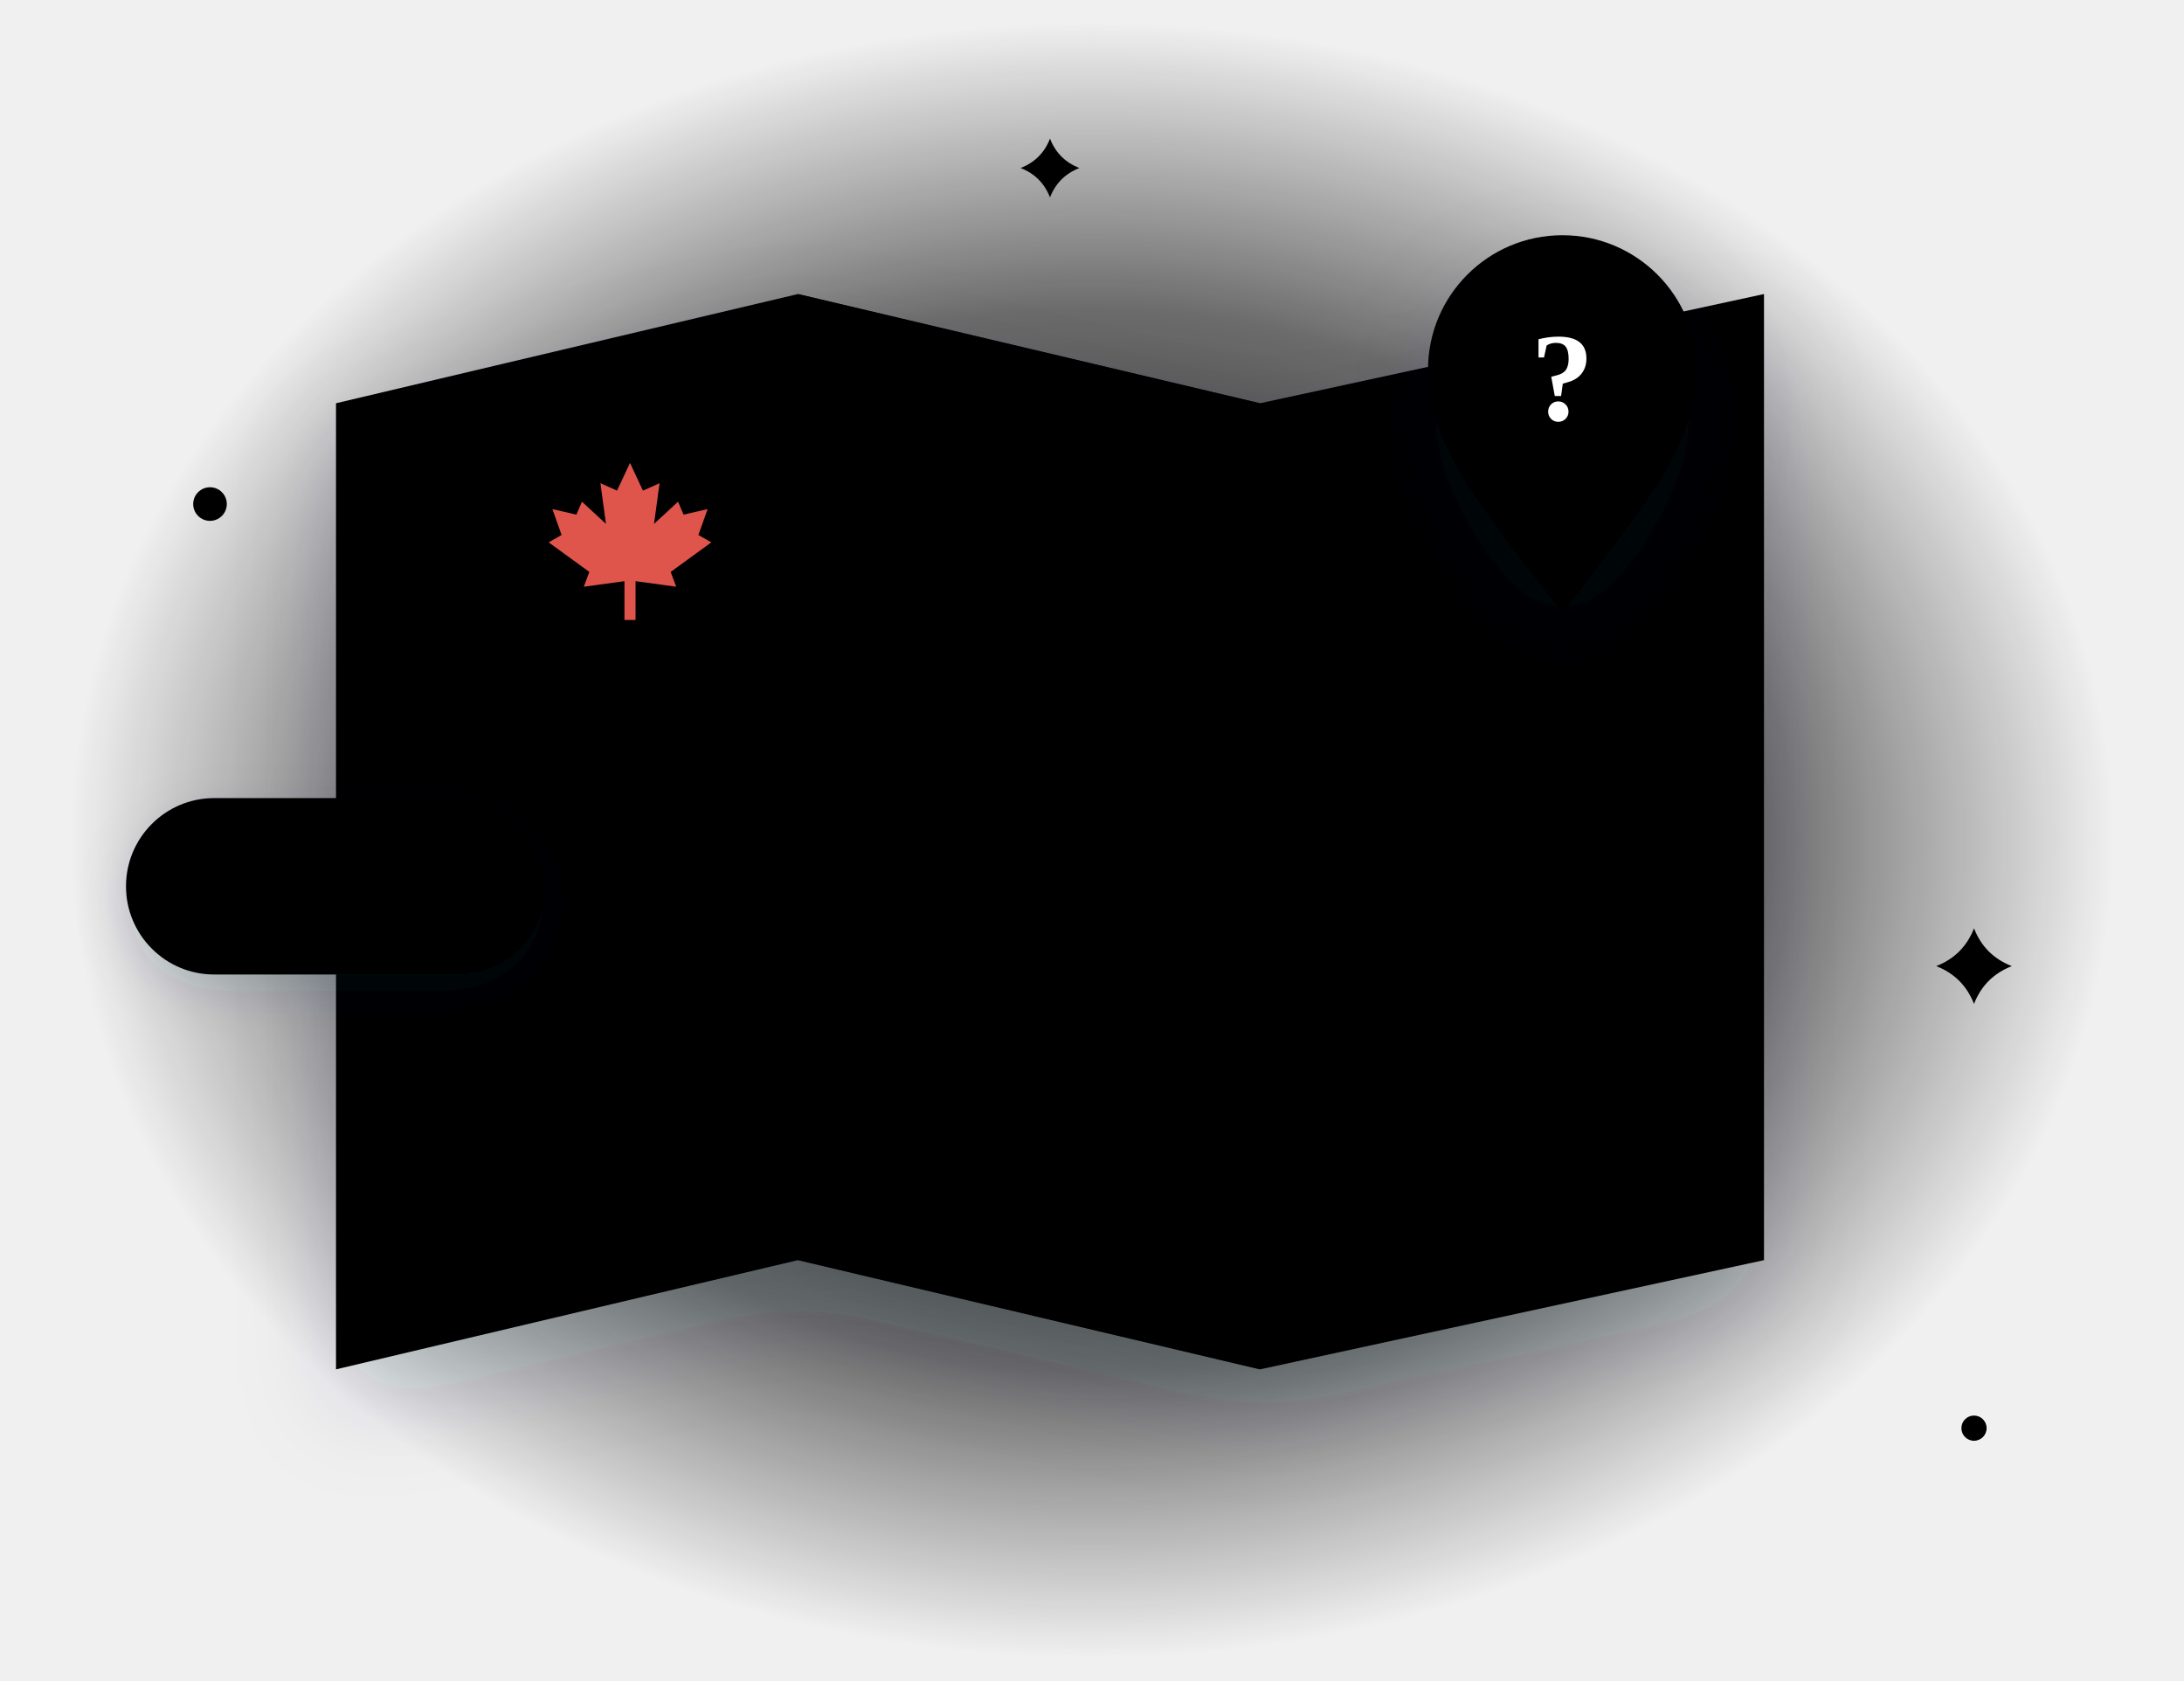
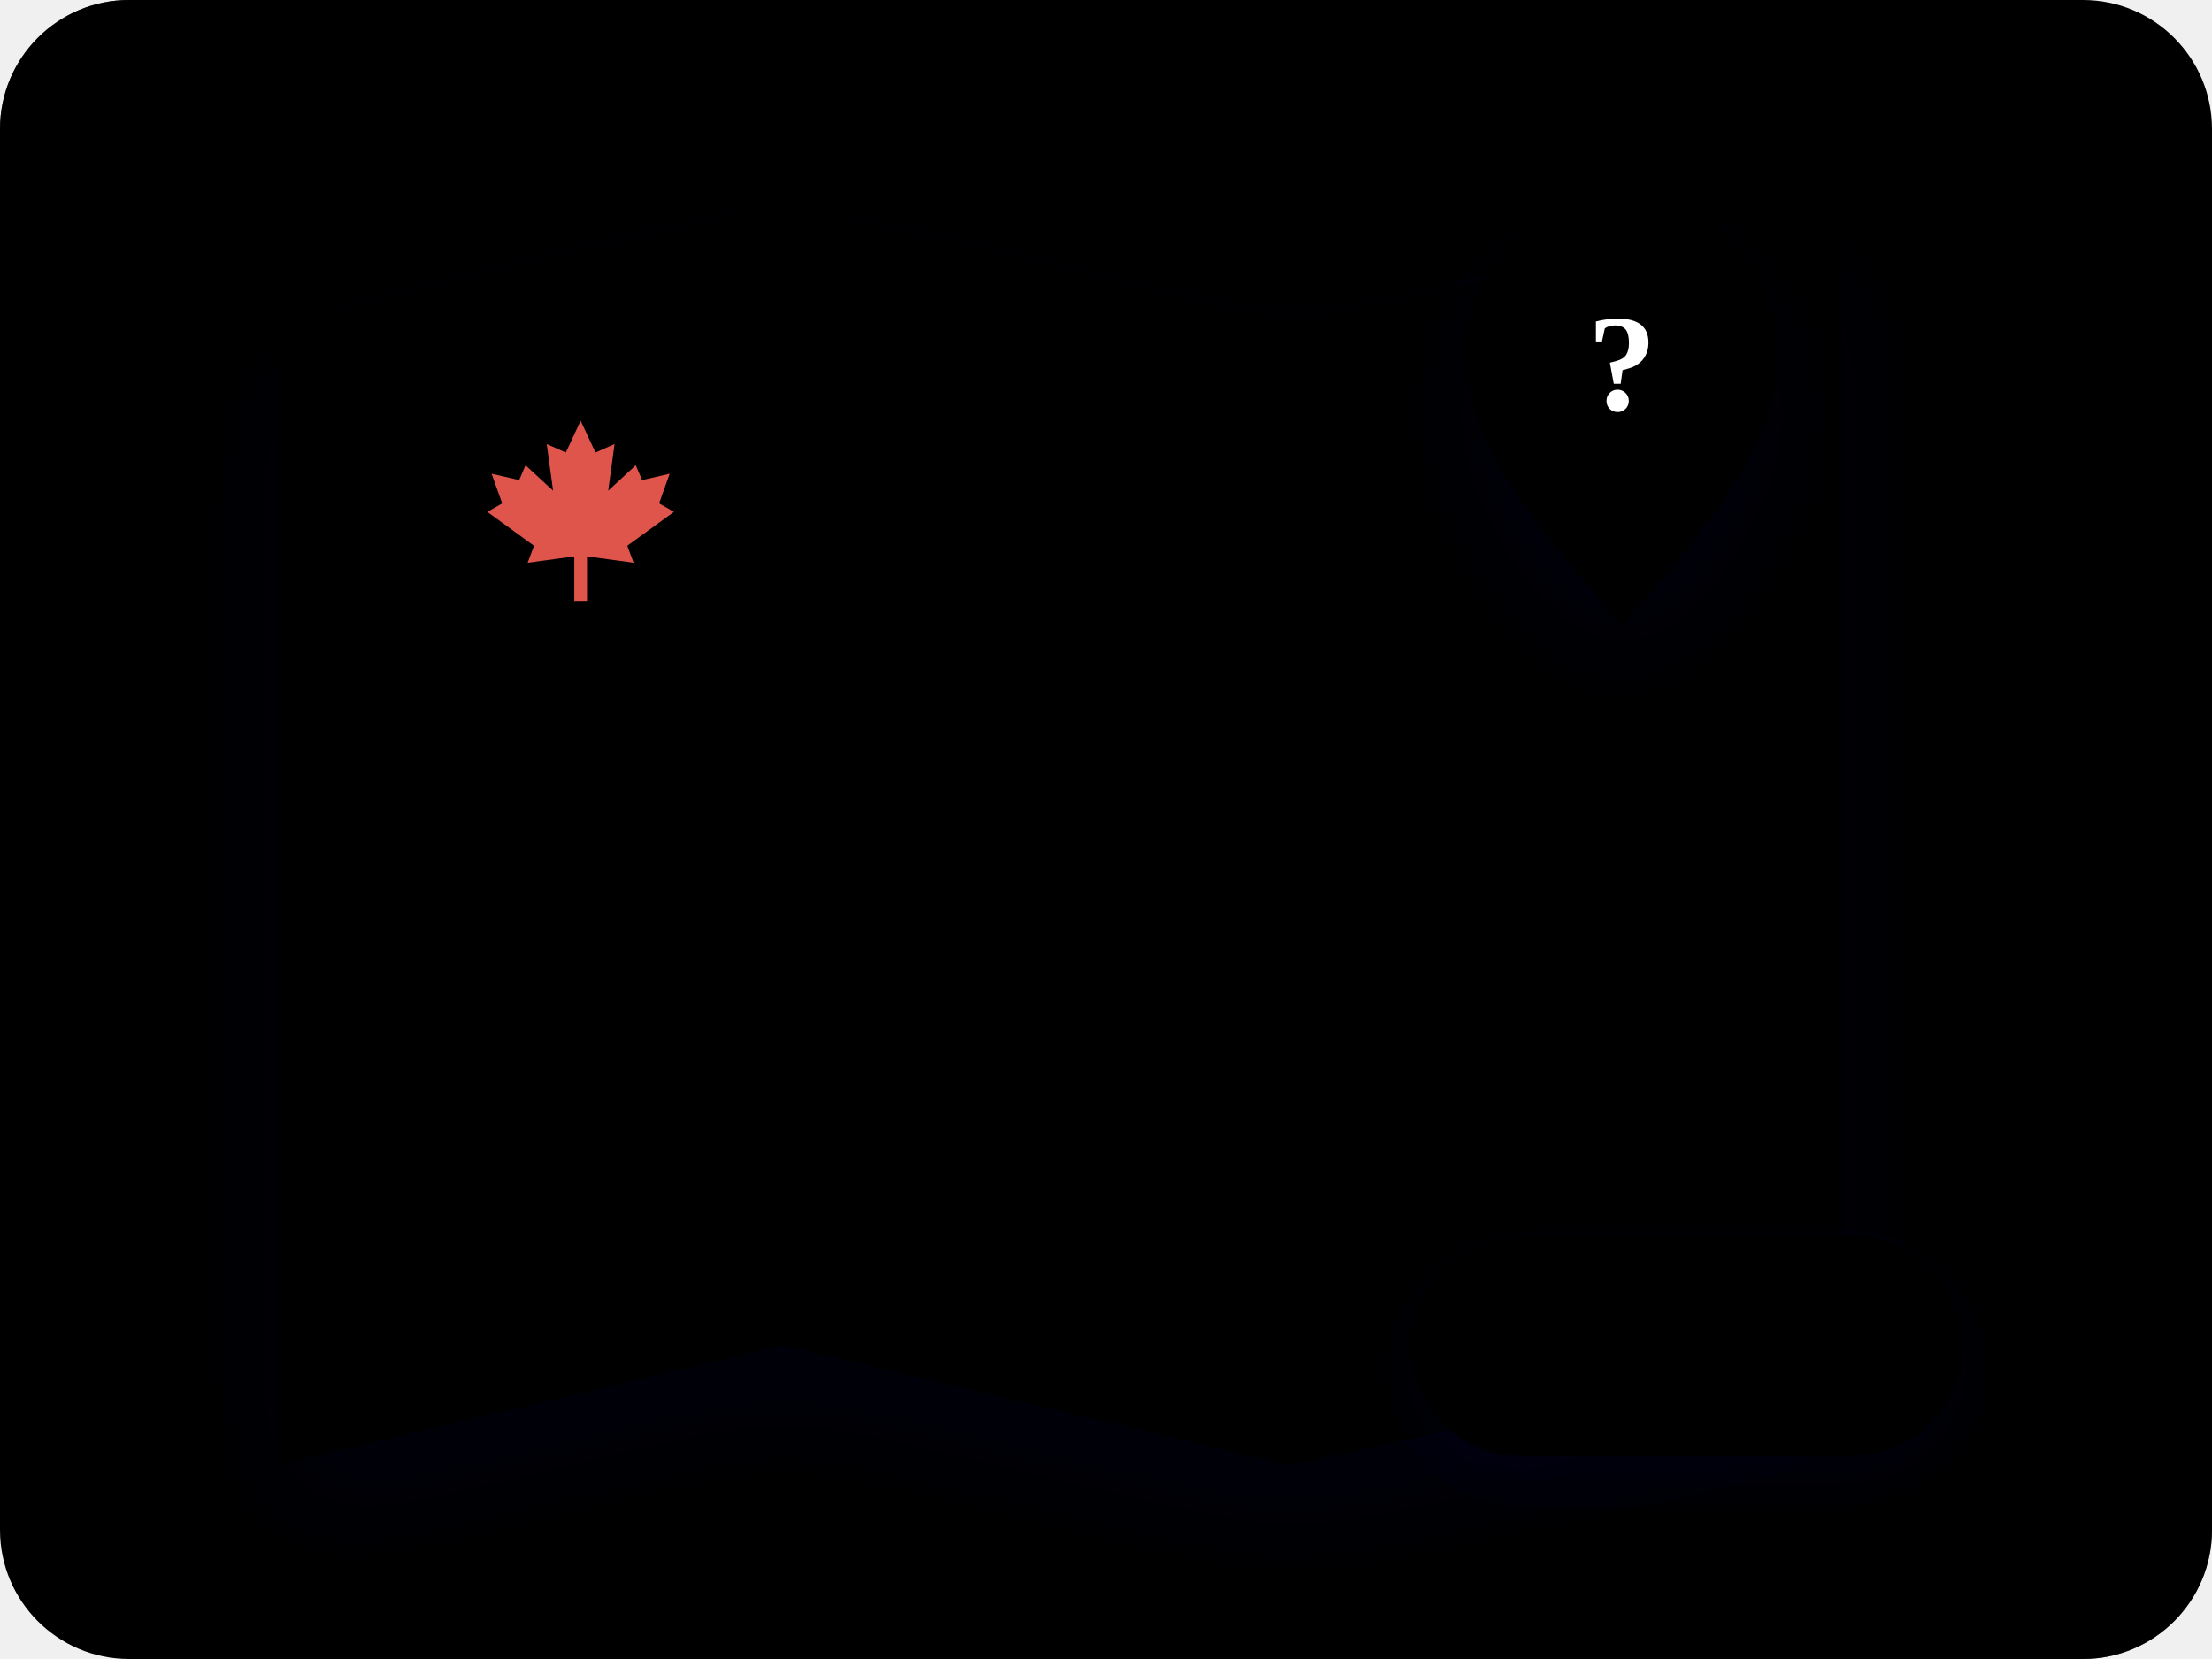
- <svg xmlns="http://www.w3.org/2000/svg" class="art" viewBox="0 0 520 400" role="img" aria-label="A map with a winding route that ends at a question mark">
+ <svg xmlns="http://www.w3.org/2000/svg" class="art" viewBox="0 0 480 360" role="img" aria-label="A map with a winding route that ends at a question mark">
  <defs>
-     <radialGradient id="bg" cx=".5" cy=".5" r=".5">
-       <stop offset="0" class="sbg" />
-       <stop offset=".65" class="sbg" stop-opacity=".55" />
-       <stop offset="1" class="sbg" stop-opacity="0" />
+     <linearGradient id="pbg" x1="0" y1="0" x2="1" y2="1">
+       <stop offset="0" class="pb1" />
+       <stop offset=".55" class="pb2" />
+       <stop offset="1" class="pb3" />
+     </linearGradient>
+     <radialGradient id="glow" cx=".5" cy=".5" r=".5">
+       <stop offset="0" class="gw" />
+       <stop offset="1" class="gw" stop-opacity="0" />
    </radialGradient>
    <linearGradient id="g" x1="0" y1="0" x2="1" y2="1">
      <stop offset="0" class="st1" />
      <stop offset=".55" class="st2" />
      <stop offset="1" class="st3" />
    </linearGradient>
    <linearGradient id="gh" x1="0" y1="0" x2="1" y2="0">
      <stop offset="0" class="st1" />
-       <stop offset=".55" class="st2" />
+       <stop offset=".6" class="st2" />
      <stop offset="1" class="st3" />
    </linearGradient>
    <linearGradient id="gold" x1="0" y1="0" x2="1" y2="1">
-       <stop offset="0" stop-color="#f6dd95" />
-       <stop offset="1" stop-color="#c9922e" />
+       <stop offset="0" stop-color="#f7e2a4" />
+       <stop offset="1" stop-color="#c58f2c" />
    </linearGradient>
-     <linearGradient id="sun" x1="0" y1="0" x2="0" y2="1">
-       <stop offset="0" stop-color="#ffcf6b" />
-       <stop offset="1" stop-color="#f27a9b" />
-     </linearGradient>
-     <filter id="sh" x="-40%" y="-40%" width="180%" height="190%">
-       <feDropShadow dx="0" dy="10" stdDeviation="12" flood-color="#1b2559" flood-opacity=".14" />
+     <filter id="sh" x="-30%" y="-30%" width="160%" height="170%">
+       <feDropShadow dx="0" dy="12" stdDeviation="14" flood-color="#141c4d" flood-opacity=".16" />
    </filter>
-     <filter id="shs" x="-40%" y="-40%" width="180%" height="190%">
-       <feDropShadow dx="0" dy="4" stdDeviation="6" flood-color="#1b2559" flood-opacity=".14" />
+     <filter id="shs" x="-30%" y="-40%" width="160%" height="190%">
+       <feDropShadow dx="0" dy="5" stdDeviation="7" flood-color="#141c4d" flood-opacity=".16" />
    </filter>
+     <clipPath id="clip">
+       <rect width="480" height="360" rx="28" />
+     </clipPath>
  </defs>
-   <ellipse cx="260.0" cy="200.0" rx="244.4" ry="196.0" fill="url(#bg)" />
-   <g filter="url(#sh)">
-     <path class="c-card" d="M80 96 L190 70 L300 96 L420 70 L420 300 L300 326 L190 300 L80 326 Z" />
+   <g clip-path="url(#clip)">
+     <rect width="480" height="360" fill="url(#pbg)" />
+     <ellipse cx="86.4" cy="36.0" rx="240.0" ry="180.0" fill="url(#glow)" />
+     <ellipse cx="456.0" cy="360.0" rx="192.0" ry="162.0" fill="url(#glow)" opacity=".6" />
+     <g filter="url(#sh)">
+       <path class="c-card" d="M60 70 L170 44 L280 70 L400 44 L400 292 L280 318 L170 292 L60 318 Z" />
+     </g>
+     <path class="c-soft" d="M170 44 L280 70 L280 318 L170 292 Z" opacity=".75" />
+     <path d="M104 272 C 136 206, 204 258, 222 196 S 290 140, 314 178 S 344 214, 352 140" fill="none" class="k-g2" stroke-width="4" stroke-dasharray="3 10" stroke-linecap="round" />
+     <circle cx="104" cy="272" r="9" fill="url(#g)" />
+     <path fill="#e0554b" transform="translate(103.0 89.0) scale(0.46)" d="M50 5 L57 20 L66 16 L63 38 L76 26 L79 33 L92 30 L87 44 L94 48 L72 64 L75 72 L53 69 L53 90 L47 90 L47 69 L25 72 L28 64 L6 48 L13 44 L8 30 L21 33 L24 26 L37 38 L34 16 L43 20 Z" />
+     <g class="fl1">
+       <g filter="url(#sh)">
+         <path fill="url(#g)" d="M352 136 C 330 110, 318 96, 318 76 a34 34 0 0 1 68 0 c0 20 -12 34 -34 60z" />
+       </g>
+       <text class="" x="352" y="89" font-size="30" font-weight="800" text-anchor="middle" fill="#fff">?</text>
+     </g>
+     <g class="fl2">
+       <g filter="url(#shs)">
+         <rect class="c-card" x="306" y="268" width="120" height="48" rx="24.0" />
+       </g>
+       <text class="t-fr" x="366" y="299" font-size="22" text-anchor="middle">Oups !</text>
+     </g>
  </g>
-   <path class="c-soft" d="M190 70 L300 96 L300 326 L190 300 Z" opacity=".7" />
-   <path d="M120 286 C 150 220, 220 270, 240 210 S 300 150, 330 190 S 360 230, 372 150" fill="none" class="k-g2" stroke-width="4" stroke-dasharray="3 10" stroke-linecap="round" />
-   <circle cx="120" cy="286" r="8" fill="url(#g)" />
-   <path class="" fill="#e0554b" transform="translate(128.0 108.0) scale(0.44)" d="M50 5 L57 20 L66 16 L63 38 L76 26 L79 33 L92 30 L87 44 L94 48 L72 64 L75 72 L53 69 L53 90 L47 90 L47 69 L25 72 L28 64 L6 48 L13 44 L8 30 L21 33 L24 26 L37 38 L34 16 L43 20 Z" />
-   <g class="fl1">
-     <g filter="url(#sh)">
-       <path fill="url(#g)" d="M372 146 C 352 120, 340 106, 340 88 a32 32 0 0 1 64 0 c0 18 -12 32 -32 58z" />
-     </g>
-     <text x="372" y="100" font-size="30" font-weight="800" fill="#fff" text-anchor="middle">?</text>
-   </g>
-   <g class="fl2" filter="url(#shs)">
-     <rect class="c-card" x="30" y="190" width="100" height="42" rx="21.0" />
-     <text class="t-fr" x="80.0" y="217.84" font-size="19" text-anchor="middle" font-weight="700">Oups !</text>
-   </g>
-   <path class="fl3" fill="url(#g)" d="M470 221 Q472.52 227.48 479 230 Q472.52 232.52 470 239 Q467.48 232.52 461 230 Q467.48 227.48 470 221Z" />
-   <path class="fl1" fill="url(#g)" d="M250 33 Q251.96 38.04 257 40 Q251.96 41.96 250 47 Q248.04 41.96 243 40 Q248.04 38.04 250 33Z" />
-   <circle class="c-g3" cx="470" cy="340" r="3" />
-   <circle class="c-g1" cx="50" cy="120" r="4" />
+   <rect x=".5" y=".5" width="479" height="359" rx="28" fill="none" class="k-frame" />
</svg>
